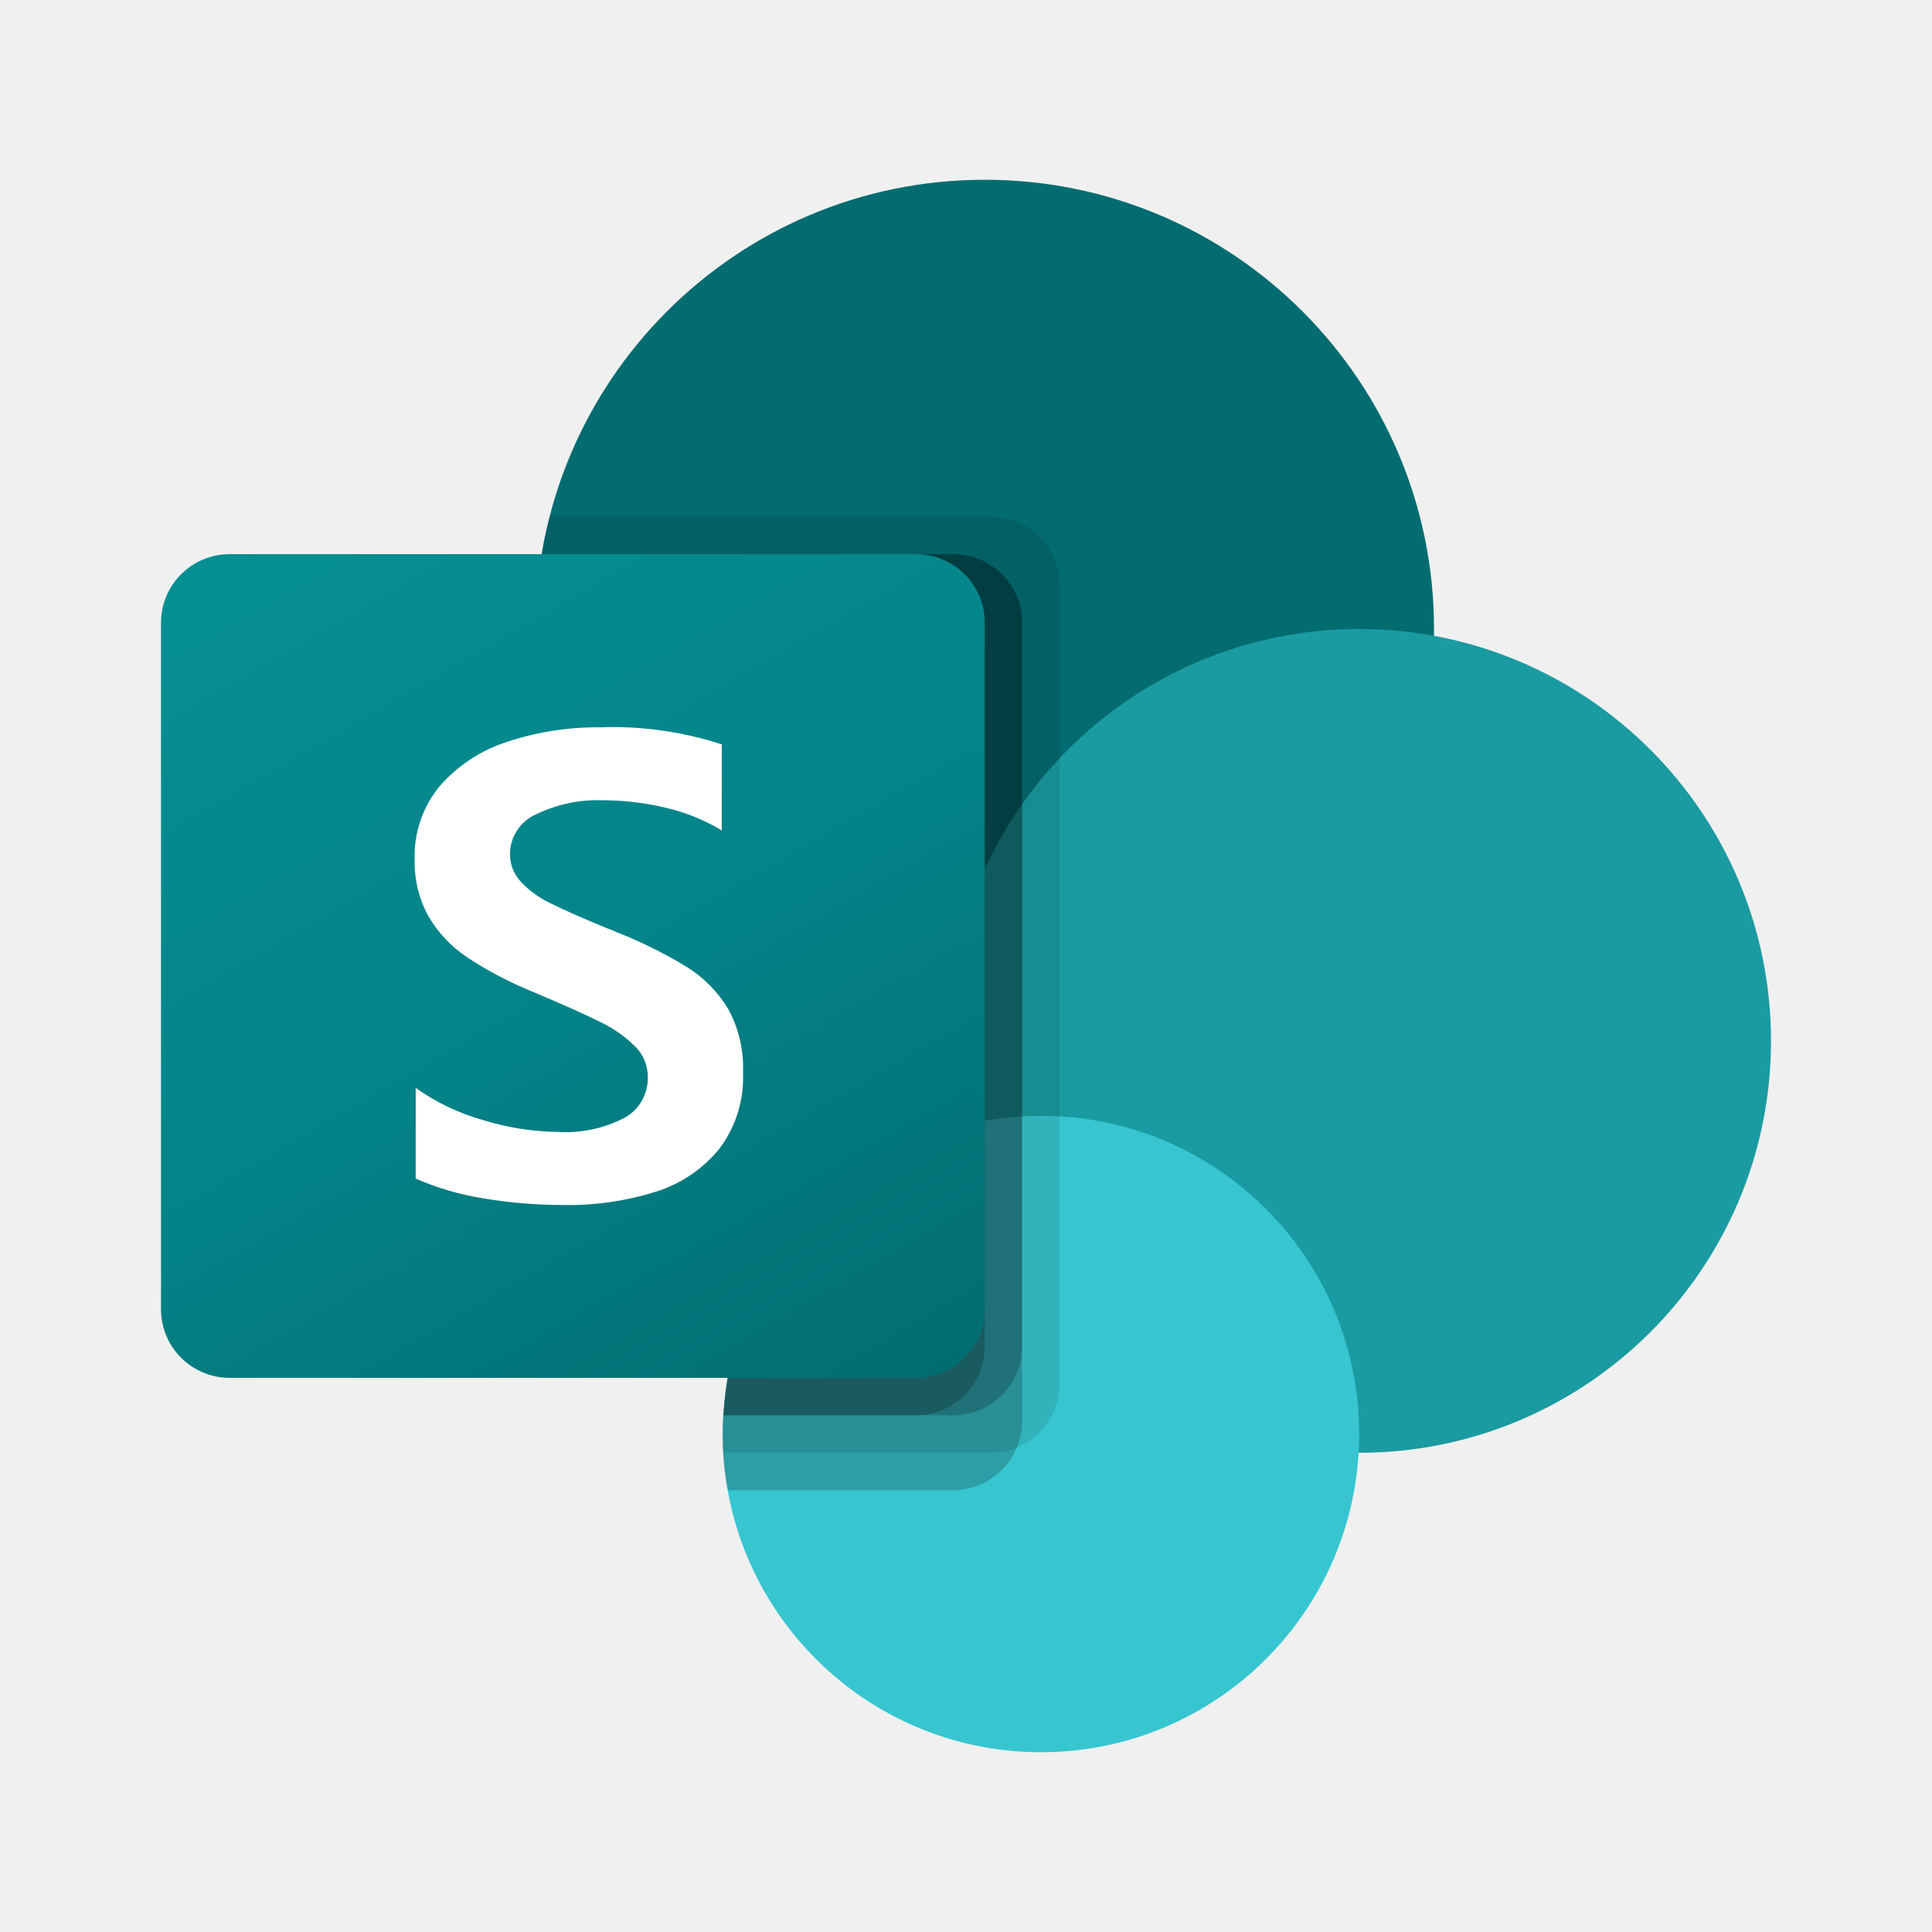
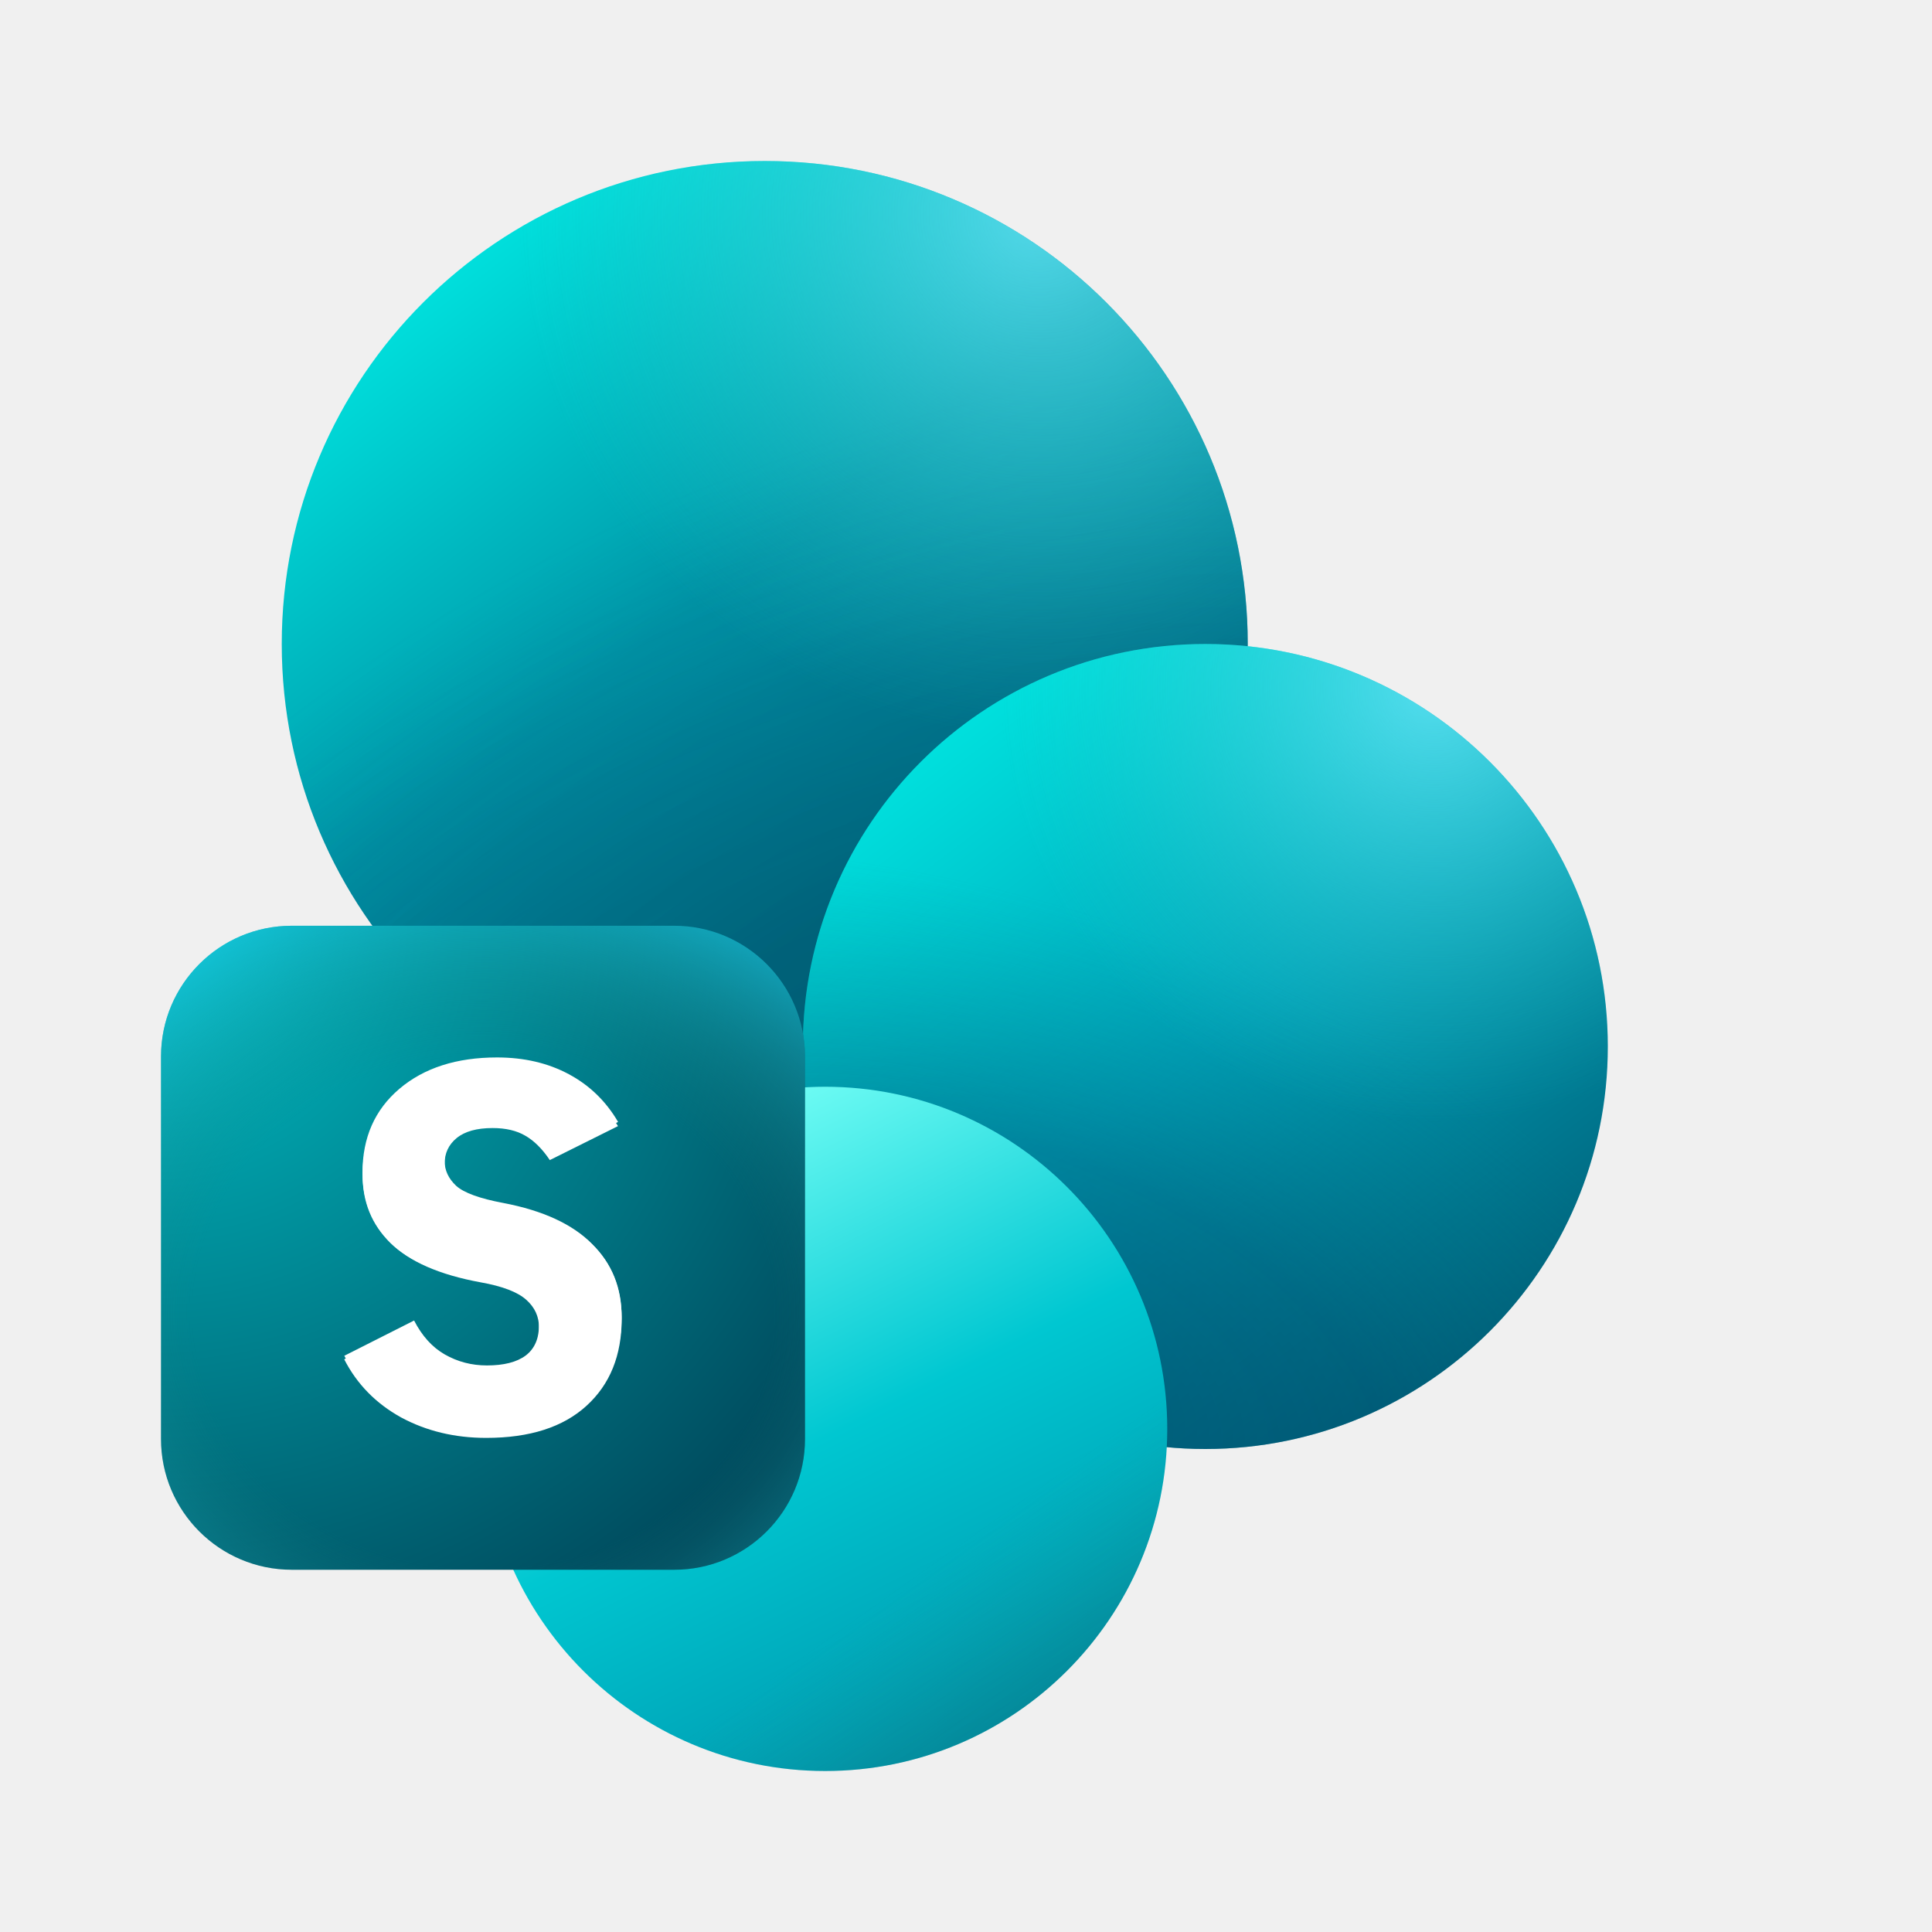
<svg xmlns="http://www.w3.org/2000/svg" width="24" height="24" viewBox="0 0 24 24" fill="none">
-   <path d="M12.233 13.395C15.315 13.395 17.814 10.896 17.814 7.814C17.814 4.731 15.315 2.233 12.233 2.233C9.15 2.233 6.651 4.731 6.651 7.814C6.651 10.896 9.15 13.395 12.233 13.395Z" fill="#036C70" />
-   <path d="M16.884 18.047C19.709 18.047 22 15.756 22 12.93C22 10.105 19.709 7.814 16.884 7.814C14.058 7.814 11.768 10.105 11.768 12.93C11.768 15.756 14.058 18.047 16.884 18.047Z" fill="#1A9BA1" />
-   <path d="M12.931 21.767C15.114 21.767 16.884 19.997 16.884 17.814C16.884 15.63 15.114 13.861 12.931 13.861C10.748 13.861 8.978 15.63 8.978 17.814C8.978 19.997 10.748 21.767 12.931 21.767Z" fill="#37C6D0" />
-   <path opacity="0.1" d="M13.163 7.27V17.195C13.161 17.54 12.951 17.85 12.633 17.981C12.531 18.024 12.422 18.047 12.312 18.047H8.981C8.977 17.967 8.977 17.893 8.977 17.814C8.975 17.736 8.978 17.659 8.986 17.581C9.071 16.095 9.987 14.783 11.354 14.191V13.325C8.313 12.844 6.238 9.988 6.72 6.947C6.723 6.926 6.727 6.905 6.73 6.884C6.753 6.727 6.786 6.572 6.828 6.419H12.312C12.781 6.42 13.161 6.8 13.163 7.27Z" fill="black" />
-   <path opacity="0.2" d="M11.847 6.884H6.73C6.214 9.919 8.255 12.799 11.291 13.316C11.383 13.331 11.475 13.345 11.568 13.356C10.126 14.04 9.075 15.981 8.986 17.581C8.978 17.659 8.975 17.736 8.976 17.814C8.976 17.893 8.976 17.967 8.981 18.047C8.989 18.203 9.01 18.358 9.042 18.512H11.846C12.191 18.509 12.501 18.3 12.632 17.981C12.675 17.88 12.697 17.771 12.697 17.66V7.735C12.696 7.266 12.316 6.886 11.847 6.884Z" fill="black" />
-   <path opacity="0.2" d="M11.847 6.884H6.73C6.214 9.919 8.256 12.799 11.291 13.316C11.354 13.327 11.416 13.336 11.478 13.345C10.083 14.078 9.074 16.015 8.986 17.581H11.847C12.315 17.578 12.694 17.199 12.698 16.73V7.735C12.696 7.265 12.316 6.885 11.847 6.884Z" fill="black" />
-   <path opacity="0.2" d="M11.382 6.884H6.731C6.243 9.749 8.039 12.509 10.857 13.224C9.79 14.443 9.135 15.968 8.987 17.581H11.382C11.852 17.58 12.232 17.2 12.233 16.73V7.735C12.233 7.265 11.852 6.884 11.382 6.884Z" fill="black" />
-   <path d="M2.853 6.884H11.38C11.851 6.884 12.233 7.265 12.233 7.736V16.264C12.233 16.735 11.851 17.116 11.38 17.116H2.853C2.382 17.116 2 16.735 2 16.264V7.736C2 7.265 2.382 6.884 2.853 6.884Z" fill="url(#paint0_linear_8545_390)" />
-   <path d="M5.809 11.896C5.609 11.763 5.442 11.587 5.321 11.38C5.203 11.164 5.145 10.92 5.151 10.674C5.141 10.341 5.253 10.016 5.467 9.76C5.692 9.505 5.982 9.315 6.307 9.213C6.677 9.091 7.065 9.031 7.454 9.035C7.967 9.016 8.478 9.088 8.966 9.247V10.316C8.754 10.188 8.523 10.094 8.282 10.037C8.021 9.973 7.752 9.941 7.483 9.941C7.199 9.931 6.916 9.991 6.661 10.115C6.464 10.2 6.336 10.395 6.335 10.609C6.334 10.74 6.385 10.865 6.475 10.959C6.581 11.07 6.708 11.16 6.847 11.225C7.002 11.302 7.234 11.405 7.545 11.533C7.579 11.544 7.612 11.557 7.644 11.573C7.949 11.692 8.244 11.838 8.524 12.007C8.736 12.138 8.915 12.317 9.044 12.531C9.177 12.773 9.241 13.046 9.23 13.321C9.245 13.663 9.141 14 8.934 14.273C8.729 14.524 8.454 14.709 8.144 14.805C7.779 14.919 7.398 14.975 7.016 14.969C6.673 14.97 6.331 14.942 5.993 14.885C5.707 14.838 5.429 14.757 5.164 14.641V13.514C5.417 13.695 5.701 13.83 6.001 13.914C6.3 14.007 6.611 14.057 6.925 14.061C7.215 14.08 7.504 14.018 7.762 13.884C7.942 13.782 8.052 13.589 8.047 13.382C8.049 13.238 7.992 13.099 7.889 12.998C7.762 12.873 7.615 12.77 7.453 12.694C7.267 12.601 6.993 12.478 6.632 12.326C6.344 12.21 6.068 12.066 5.809 11.896Z" fill="white" />
+   <path d="M9.5 14C12.814 14 15.5 11.314 15.5 8C15.5 4.686 12.814 2 9.5 2C6.186 2 3.5 4.686 3.5 8C3.5 11.314 6.186 14 9.5 14Z" fill="url(#paint0_linear_8545_390)" />
+   <path d="M9.5 14C12.814 14 15.5 11.314 15.5 8C15.5 4.686 12.814 2 9.5 2C6.186 2 3.5 4.686 3.5 8C3.5 11.314 6.186 14 9.5 14Z" fill="url(#paint1_radial_8545_390)" fill-opacity="0.2" />
+   <path d="M9.5 14C12.814 14 15.5 11.314 15.5 8C15.5 4.686 12.814 2 9.5 2C6.186 2 3.5 4.686 3.5 8C3.5 11.314 6.186 14 9.5 14Z" fill="url(#paint2_radial_8545_390)" fill-opacity="0.31" />
+   <path d="M9.5 14C12.814 14 15.5 11.314 15.5 8C15.5 4.686 12.814 2 9.5 2C6.186 2 3.5 4.686 3.5 8C3.5 11.314 6.186 14 9.5 14Z" fill="url(#paint3_radial_8545_390)" fill-opacity="0.7" />
+   <path d="M14.973 18C17.734 18 19.973 15.761 19.973 13C19.973 10.239 17.734 8 14.973 8C12.211 8 9.973 10.239 9.973 13C9.973 15.761 12.211 18 14.973 18Z" fill="url(#paint4_linear_8545_390)" />
+   <path d="M14.973 18C17.734 18 19.973 15.761 19.973 13C19.973 10.239 17.734 8 14.973 8C12.211 8 9.973 10.239 9.973 13C9.973 15.761 12.211 18 14.973 18Z" fill="url(#paint5_radial_8545_390)" fill-opacity="0.5" />
+   <path d="M14.973 18C17.734 18 19.973 15.761 19.973 13C19.973 10.239 17.734 8 14.973 8C12.211 8 9.973 10.239 9.973 13C9.973 15.761 12.211 18 14.973 18Z" fill="url(#paint6_radial_8545_390)" fill-opacity="0.7" />
+   <path d="M10.25 22C12.597 22 14.5 20.097 14.5 17.75C14.5 15.403 12.597 13.5 10.25 13.5C7.903 13.5 6 15.403 6 17.75C6 20.097 7.903 22 10.25 22Z" fill="url(#paint7_linear_8545_390)" />
+   <path d="M10.25 22C12.597 22 14.5 20.097 14.5 17.75C14.5 15.403 12.597 13.5 10.25 13.5C7.903 13.5 6 15.403 6 17.75C6 20.097 7.903 22 10.25 22Z" fill="url(#paint8_linear_8545_390)" fill-opacity="0.32" />
+   <path d="M8.375 11.5H3.625C2.728 11.5 2 12.227 2 13.125V17.875C2 18.773 2.728 19.5 3.625 19.5H8.375C9.272 19.5 10 18.773 10 17.875V13.125C10 12.227 9.272 11.5 8.375 11.5Z" fill="url(#paint9_radial_8545_390)" />
+   <path d="M8.375 11.5H3.625C2.728 11.5 2 12.227 2 13.125V17.875C2 18.773 2.728 19.5 3.625 19.5H8.375C9.272 19.5 10 18.773 10 17.875V13.125C10 12.227 9.272 11.5 8.375 11.5Z" fill="url(#paint10_radial_8545_390)" fill-opacity="0.6" />
+   <path d="M4.277 16.842L5.144 16.404C5.242 16.595 5.369 16.736 5.526 16.826C5.686 16.917 5.86 16.962 6.049 16.962C6.259 16.962 6.42 16.921 6.53 16.839C6.641 16.755 6.696 16.628 6.696 16.459C6.696 16.328 6.643 16.217 6.537 16.126C6.43 16.034 6.242 15.964 5.973 15.916C5.458 15.826 5.085 15.668 4.851 15.441C4.619 15.215 4.504 14.934 4.504 14.596C4.504 14.177 4.657 13.842 4.962 13.591C5.268 13.34 5.672 13.214 6.173 13.214C6.511 13.214 6.808 13.281 7.065 13.415C7.322 13.549 7.526 13.74 7.677 13.989L6.83 14.411C6.736 14.271 6.635 14.171 6.527 14.109C6.419 14.045 6.283 14.013 6.119 14.013C5.924 14.013 5.775 14.054 5.673 14.137C5.573 14.219 5.523 14.326 5.523 14.457C5.523 14.571 5.571 14.67 5.667 14.757C5.764 14.841 5.96 14.91 6.253 14.963C6.746 15.054 7.113 15.218 7.355 15.457C7.6 15.693 7.722 15.993 7.722 16.355C7.722 16.795 7.576 17.143 7.285 17.4C6.994 17.657 6.579 17.786 6.039 17.786C5.649 17.786 5.296 17.703 4.982 17.539C4.669 17.372 4.435 17.14 4.277 16.842Z" fill="white" />
+   <path d="M4.276 16.886L5.144 16.433C5.241 16.631 5.369 16.777 5.526 16.87C5.686 16.964 5.86 17.01 6.049 17.01C6.26 17.01 6.42 16.968 6.531 16.883C6.641 16.796 6.696 16.665 6.696 16.491C6.696 16.355 6.643 16.24 6.537 16.146C6.431 16.051 6.243 15.978 5.973 15.93C5.458 15.836 5.084 15.672 4.85 15.438C4.619 15.205 4.503 14.913 4.503 14.565C4.503 14.131 4.656 13.785 4.962 13.525C5.268 13.266 5.672 13.136 6.174 13.136C6.512 13.136 6.809 13.206 7.066 13.344C7.324 13.482 7.528 13.68 7.678 13.937L6.83 14.373C6.737 14.229 6.636 14.125 6.527 14.061C6.419 13.995 6.283 13.962 6.119 13.962C5.924 13.962 5.775 14.005 5.673 14.09C5.573 14.175 5.523 14.285 5.523 14.421C5.523 14.538 5.571 14.641 5.667 14.731C5.764 14.818 5.96 14.889 6.253 14.944C6.746 15.038 7.114 15.208 7.356 15.454C7.601 15.699 7.723 16.008 7.723 16.382C7.723 16.837 7.578 17.197 7.286 17.463C6.995 17.729 6.58 17.862 6.04 17.862C5.648 17.862 5.296 17.777 4.981 17.607C4.669 17.434 4.434 17.194 4.276 16.886Z" fill="white" />
  <defs>
-     <linearGradient id="paint0_linear_8545_390" x1="3.778" y1="6.218" x2="10.455" y2="17.782" gradientUnits="userSpaceOnUse">
-       <stop stop-color="#058F92" />
-       <stop offset="0.5" stop-color="#038489" />
-       <stop offset="1" stop-color="#026D71" />
+     <linearGradient id="paint0_linear_8545_390" x1="5" y1="3.5" x2="13" y2="14" gradientUnits="userSpaceOnUse">
+       <stop stop-color="#00E3DF" />
+       <stop offset="0.41" stop-color="#0097A8" />
+       <stop offset="1" stop-color="#007791" />
    </linearGradient>
+     <radialGradient id="paint1_radial_8545_390" cx="0" cy="0" r="1" gradientUnits="userSpaceOnUse" gradientTransform="translate(11.3359 15.6599) rotate(-112.448) scale(9.21305 16.5646)">
+       <stop offset="0.286" stop-color="#003B5D" />
+       <stop offset="0.612" stop-color="#004A6C" stop-opacity="0.688" />
+       <stop offset="0.968" stop-color="#006F94" stop-opacity="0" />
+     </radialGradient>
+     <radialGradient id="paint2_radial_8545_390" cx="0" cy="0" r="1" gradientUnits="userSpaceOnUse" gradientTransform="translate(11.5477 13.0127) rotate(-112.063) scale(7.77595 13.9636)">
+       <stop offset="0.26" stop-color="#002A42" />
+       <stop offset="0.612" stop-color="#004261" stop-opacity="0.688" />
+       <stop offset="0.968" stop-color="#006F94" stop-opacity="0" />
+     </radialGradient>
+     <radialGradient id="paint3_radial_8545_390" cx="0" cy="0" r="1" gradientUnits="userSpaceOnUse" gradientTransform="translate(12.9243 2.63534) rotate(124.447) scale(6.50535)">
+       <stop stop-color="#78EDFF" />
+       <stop offset="1" stop-color="#2CCFCA" stop-opacity="0" />
+     </radialGradient>
+     <linearGradient id="paint4_linear_8545_390" x1="11.223" y1="9.25" x2="17.889" y2="18" gradientUnits="userSpaceOnUse">
+       <stop stop-color="#00E3DF" />
+       <stop offset="0.476" stop-color="#00A2B8" />
+       <stop offset="0.945" stop-color="#00637C" />
+     </linearGradient>
+     <radialGradient id="paint5_radial_8545_390" cx="0" cy="0" r="1" gradientUnits="userSpaceOnUse" gradientTransform="translate(12.1081 17.1667) rotate(-70.8012) scale(6.17685 11.1294)">
+       <stop stop-color="#003B5D" />
+       <stop offset="0.492" stop-color="#004C6C" stop-opacity="0.72" />
+       <stop offset="0.968" stop-color="#007A86" stop-opacity="0" />
+     </radialGradient>
+     <radialGradient id="paint6_radial_8545_390" cx="0" cy="0" r="1" gradientUnits="userSpaceOnUse" gradientTransform="translate(17.8263 8.52945) rotate(124.447) scale(5.42115)">
+       <stop stop-color="#78EDFF" />
+       <stop offset="1" stop-color="#2CCFCA" stop-opacity="0" />
+     </radialGradient>
+     <linearGradient id="paint7_linear_8545_390" x1="7.275" y1="13.925" x2="11.525" y2="22.425" gradientUnits="userSpaceOnUse">
+       <stop offset="0.053" stop-color="#75FFF6" />
+       <stop offset="0.511" stop-color="#00C7D1" />
+       <stop offset="0.96" stop-color="#0096AD" />
+     </linearGradient>
+     <linearGradient id="paint8_linear_8545_390" x1="14.48" y1="22" x2="12.209" y2="18.813" gradientUnits="userSpaceOnUse">
+       <stop offset="0.26" stop-color="#0E5A5D" />
+       <stop offset="0.536" stop-color="#126C6B" stop-opacity="0.688" />
+       <stop offset="0.968" stop-color="#1C948A" stop-opacity="0" />
+     </linearGradient>
+     <radialGradient id="paint9_radial_8545_390" cx="0" cy="0" r="1" gradientUnits="userSpaceOnUse" gradientTransform="translate(2 11.5) rotate(45) scale(11.3137)">
+       <stop offset="0.062" stop-color="#00B6BD" />
+       <stop offset="0.89" stop-color="#00495C" />
+     </radialGradient>
+     <radialGradient id="paint10_radial_8545_390" cx="0" cy="0" r="1" gradientUnits="userSpaceOnUse" gradientTransform="translate(6 16.3) rotate(90) scale(5.6 6.375)">
+       <stop offset="0.567" stop-color="#1E8581" stop-opacity="0" />
+       <stop offset="0.974" stop-color="#1ECBE6" />
+     </radialGradient>
  </defs>
</svg>
